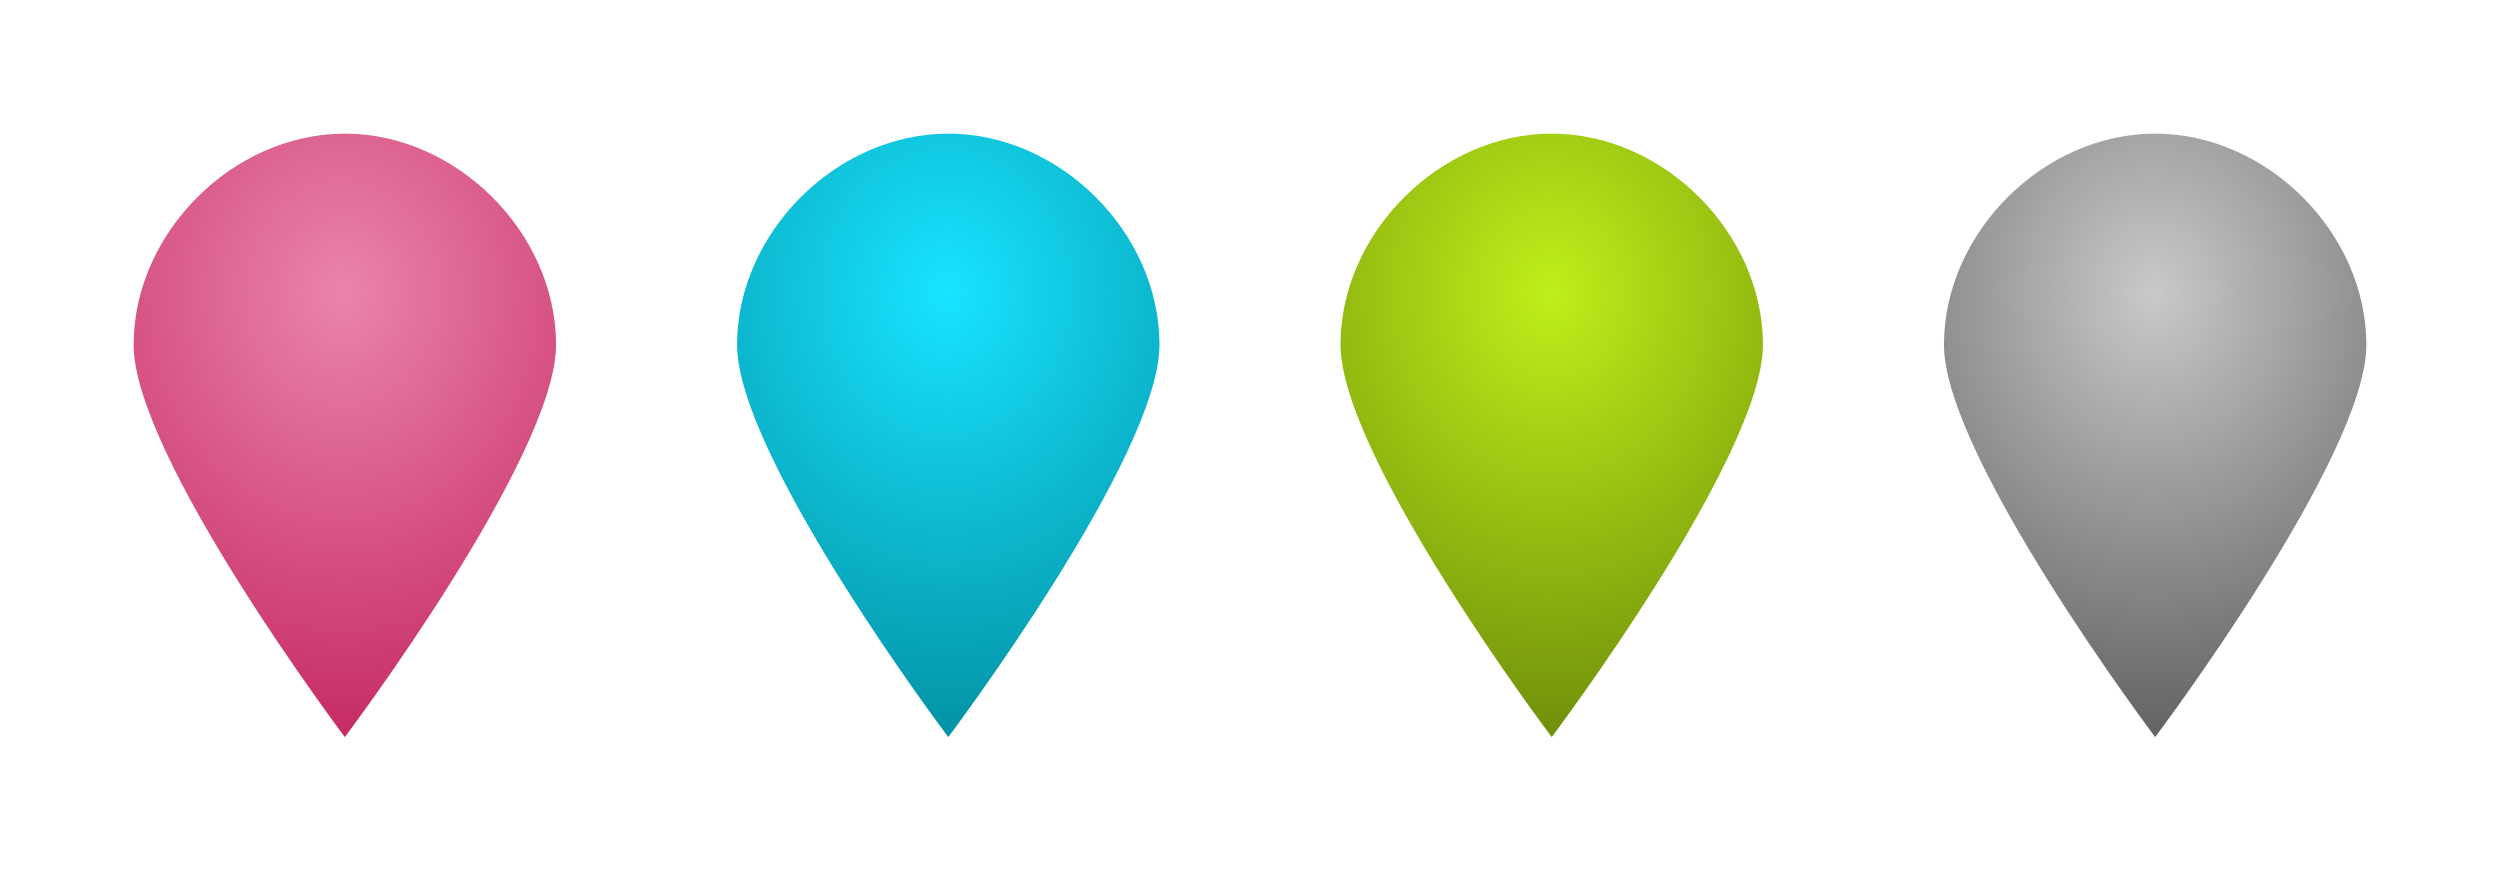
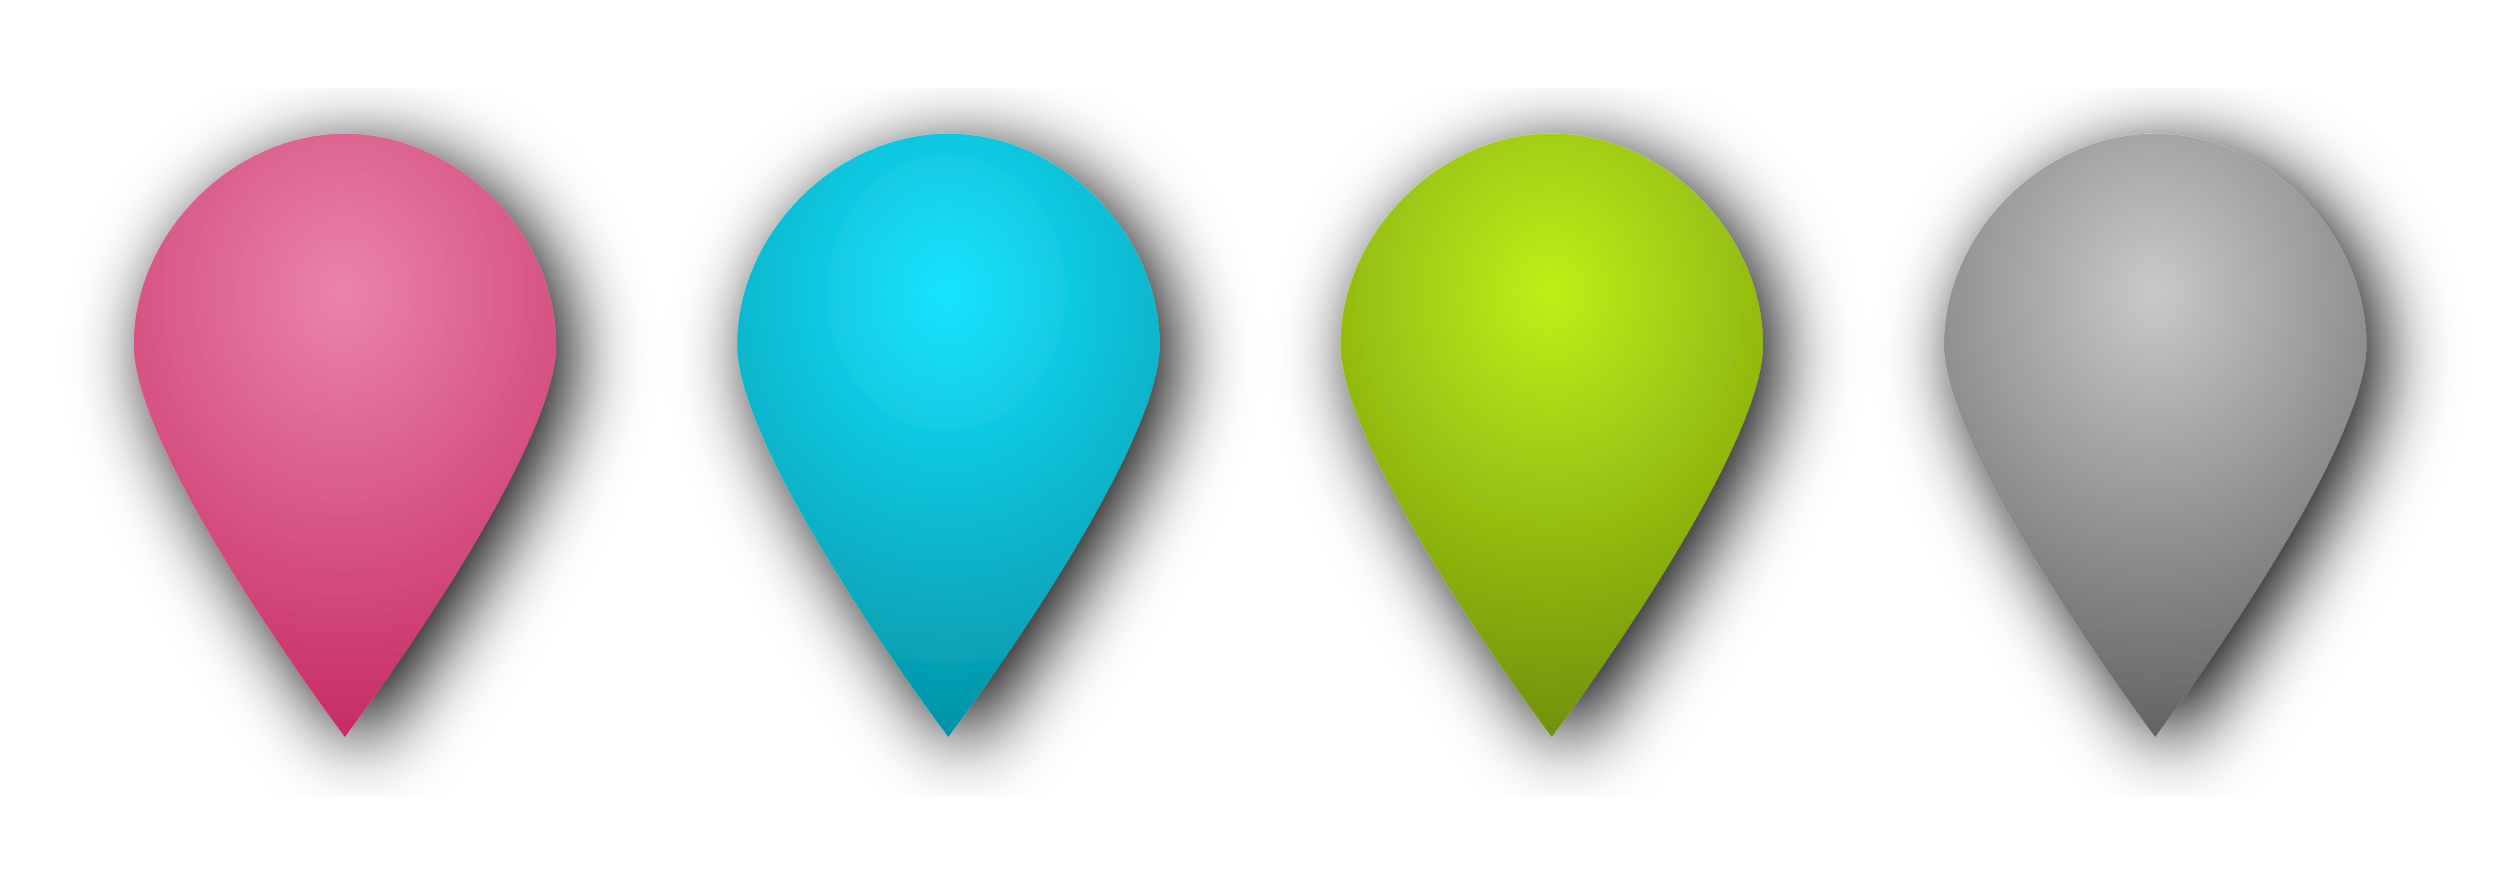
<svg xmlns="http://www.w3.org/2000/svg" xmlns:xlink="http://www.w3.org/1999/xlink" version="1.1" id="svg4168" viewBox="0 0 331.433 115.433" height="32.578mm" width="93.538mm">
  <defs id="defs4170">
    <linearGradient id="linearGradient4152">
      <stop style="stop-color:#c9c9c9;stop-opacity:1" offset="0" id="stop4154" />
      <stop style="stop-color:#545454;stop-opacity:1" offset="1" id="stop4156" />
    </linearGradient>
    <linearGradient id="linearGradient4865">
      <stop style="stop-color:#ea84aa;stop-opacity:1" offset="0" id="stop4867" />
      <stop style="stop-color:#c11f5a;stop-opacity:1" offset="1" id="stop4869" />
    </linearGradient>
    <linearGradient id="linearGradient4859">
      <stop style="stop-color:#18e4ff;stop-opacity:1" offset="0" id="stop4861" />
      <stop style="stop-color:#008799;stop-opacity:1" offset="1" id="stop4863" />
    </linearGradient>
    <linearGradient id="linearGradient4741">
      <stop id="stop4743" offset="0" style="stop-color:#bef019;stop-opacity:1" />
      <stop id="stop4745" offset="1" style="stop-color:#658208;stop-opacity:1" />
    </linearGradient>
    <radialGradient gradientUnits="userSpaceOnUse" gradientTransform="matrix(-2.073313,-0.00485178,0.00562694,-2.404577,1203.541,611.2335)" r="28" fy="189.051" fx="392.211" cy="189.051" cx="392.211" id="radialGradient4747" xlink:href="#linearGradient4741" />
    <radialGradient r="28" fy="189.051" fx="392.211" cy="189.051" cx="392.211" gradientTransform="matrix(-2.073313,-0.00485178,0.00562694,-2.404577,1123.541,611.2335)" gradientUnits="userSpaceOnUse" id="radialGradient4853" xlink:href="#linearGradient4859" />
    <radialGradient r="28" fy="189.051" fx="392.211" cy="189.051" cx="392.211" gradientTransform="matrix(-2.073313,-0.00485178,0.00562694,-2.404577,1043.541,611.2335)" gradientUnits="userSpaceOnUse" id="radialGradient4857" xlink:href="#linearGradient4865" />
    <radialGradient r="28" fy="189.051" fx="392.211" cy="189.051" cx="392.211" gradientTransform="matrix(-2.073313,-0.00485178,0.00562694,-2.404577,1283.541,611.2335)" gradientUnits="userSpaceOnUse" id="radialGradient3350" xlink:href="#linearGradient4152" />
  </defs>
-   <g transform="translate(-185.9646,-115.9678)" id="layer1">
+   <filter id="drop-shadow">
+     <feGaussianBlur in="SourceAlpha" result="blur" stdDeviation="5" />
+     <feOffset dx="2" dy="2" in="blur" result="shadow" />
+     <feBlend in="SourceGraphic" in2="shadow" mode="normal" />
+   </filter>
+   <g transform="translate(-185.9646,-115.9678)" id="layer1" filter="url(#drop-shadow)">
    <path style="fill:url(#radialGradient4747);fill-opacity:1" id="path16" d="m 391.681,213.684 c 0,0 -28,-37.16 -28,-52 0,-14.84 13.16,-28 28,-28 14.84,0 28,13.16 28,28 0,14.84 -28,52 -28,52 z" />
    <path d="m 311.681,213.684 c 0,0 -28,-37.16 -28,-52 0,-14.84 13.16,-28 28,-28 14.84,0 28,13.16 28,28 0,14.84 -28,52 -28,52 z" id="path4851" style="fill:url(#radialGradient4853);fill-opacity:1" />
    <path style="fill:url(#radialGradient4857);fill-opacity:1" id="path4855" d="m 231.681,213.684 c 0,0 -28,-37.16 -28,-52 0,-14.84 13.16,-28 28,-28 14.84,0 28,13.16 28,28 0,14.84 -28,52 -28,52 z" />
    <path d="m 471.681,213.684 c 0,0 -28,-37.16 -28,-52 0,-14.84 13.16,-28 28,-28 14.84,0 28,13.16 28,28 0,14.84 -28,52 -28,52 z" id="path3348" style="fill:url(#radialGradient3350);fill-opacity:1" />
  </g>
</svg>
